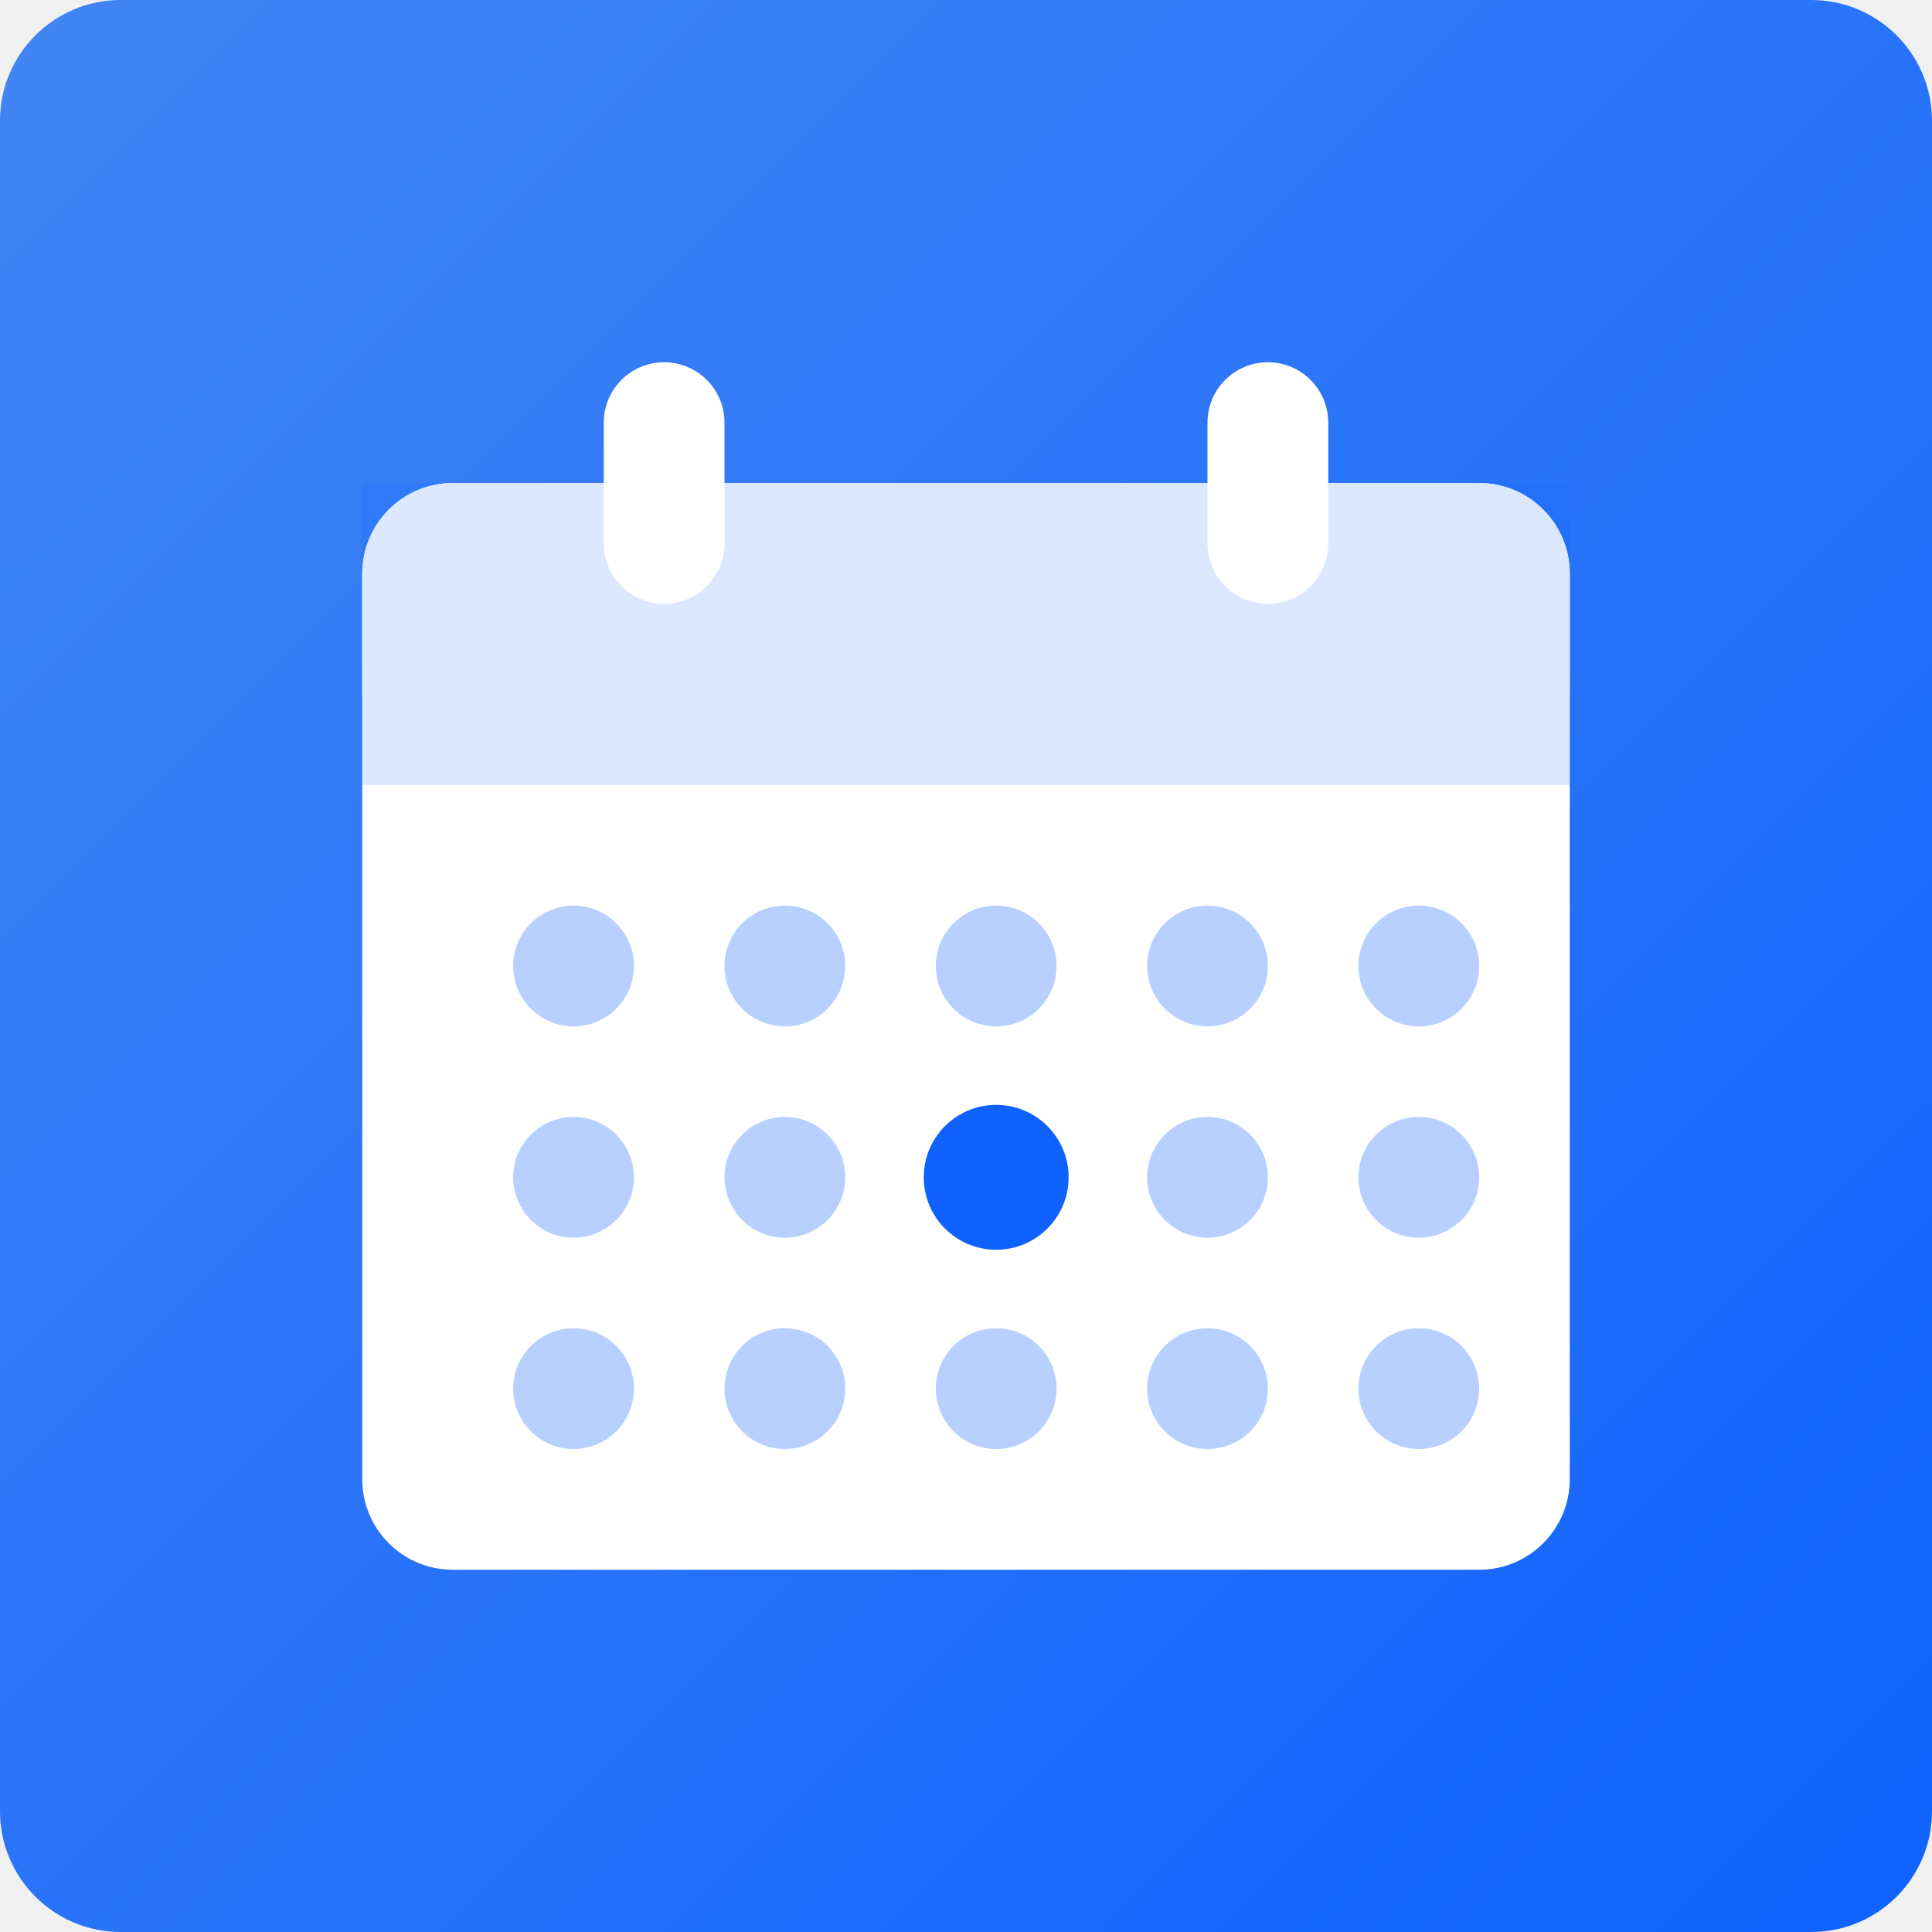
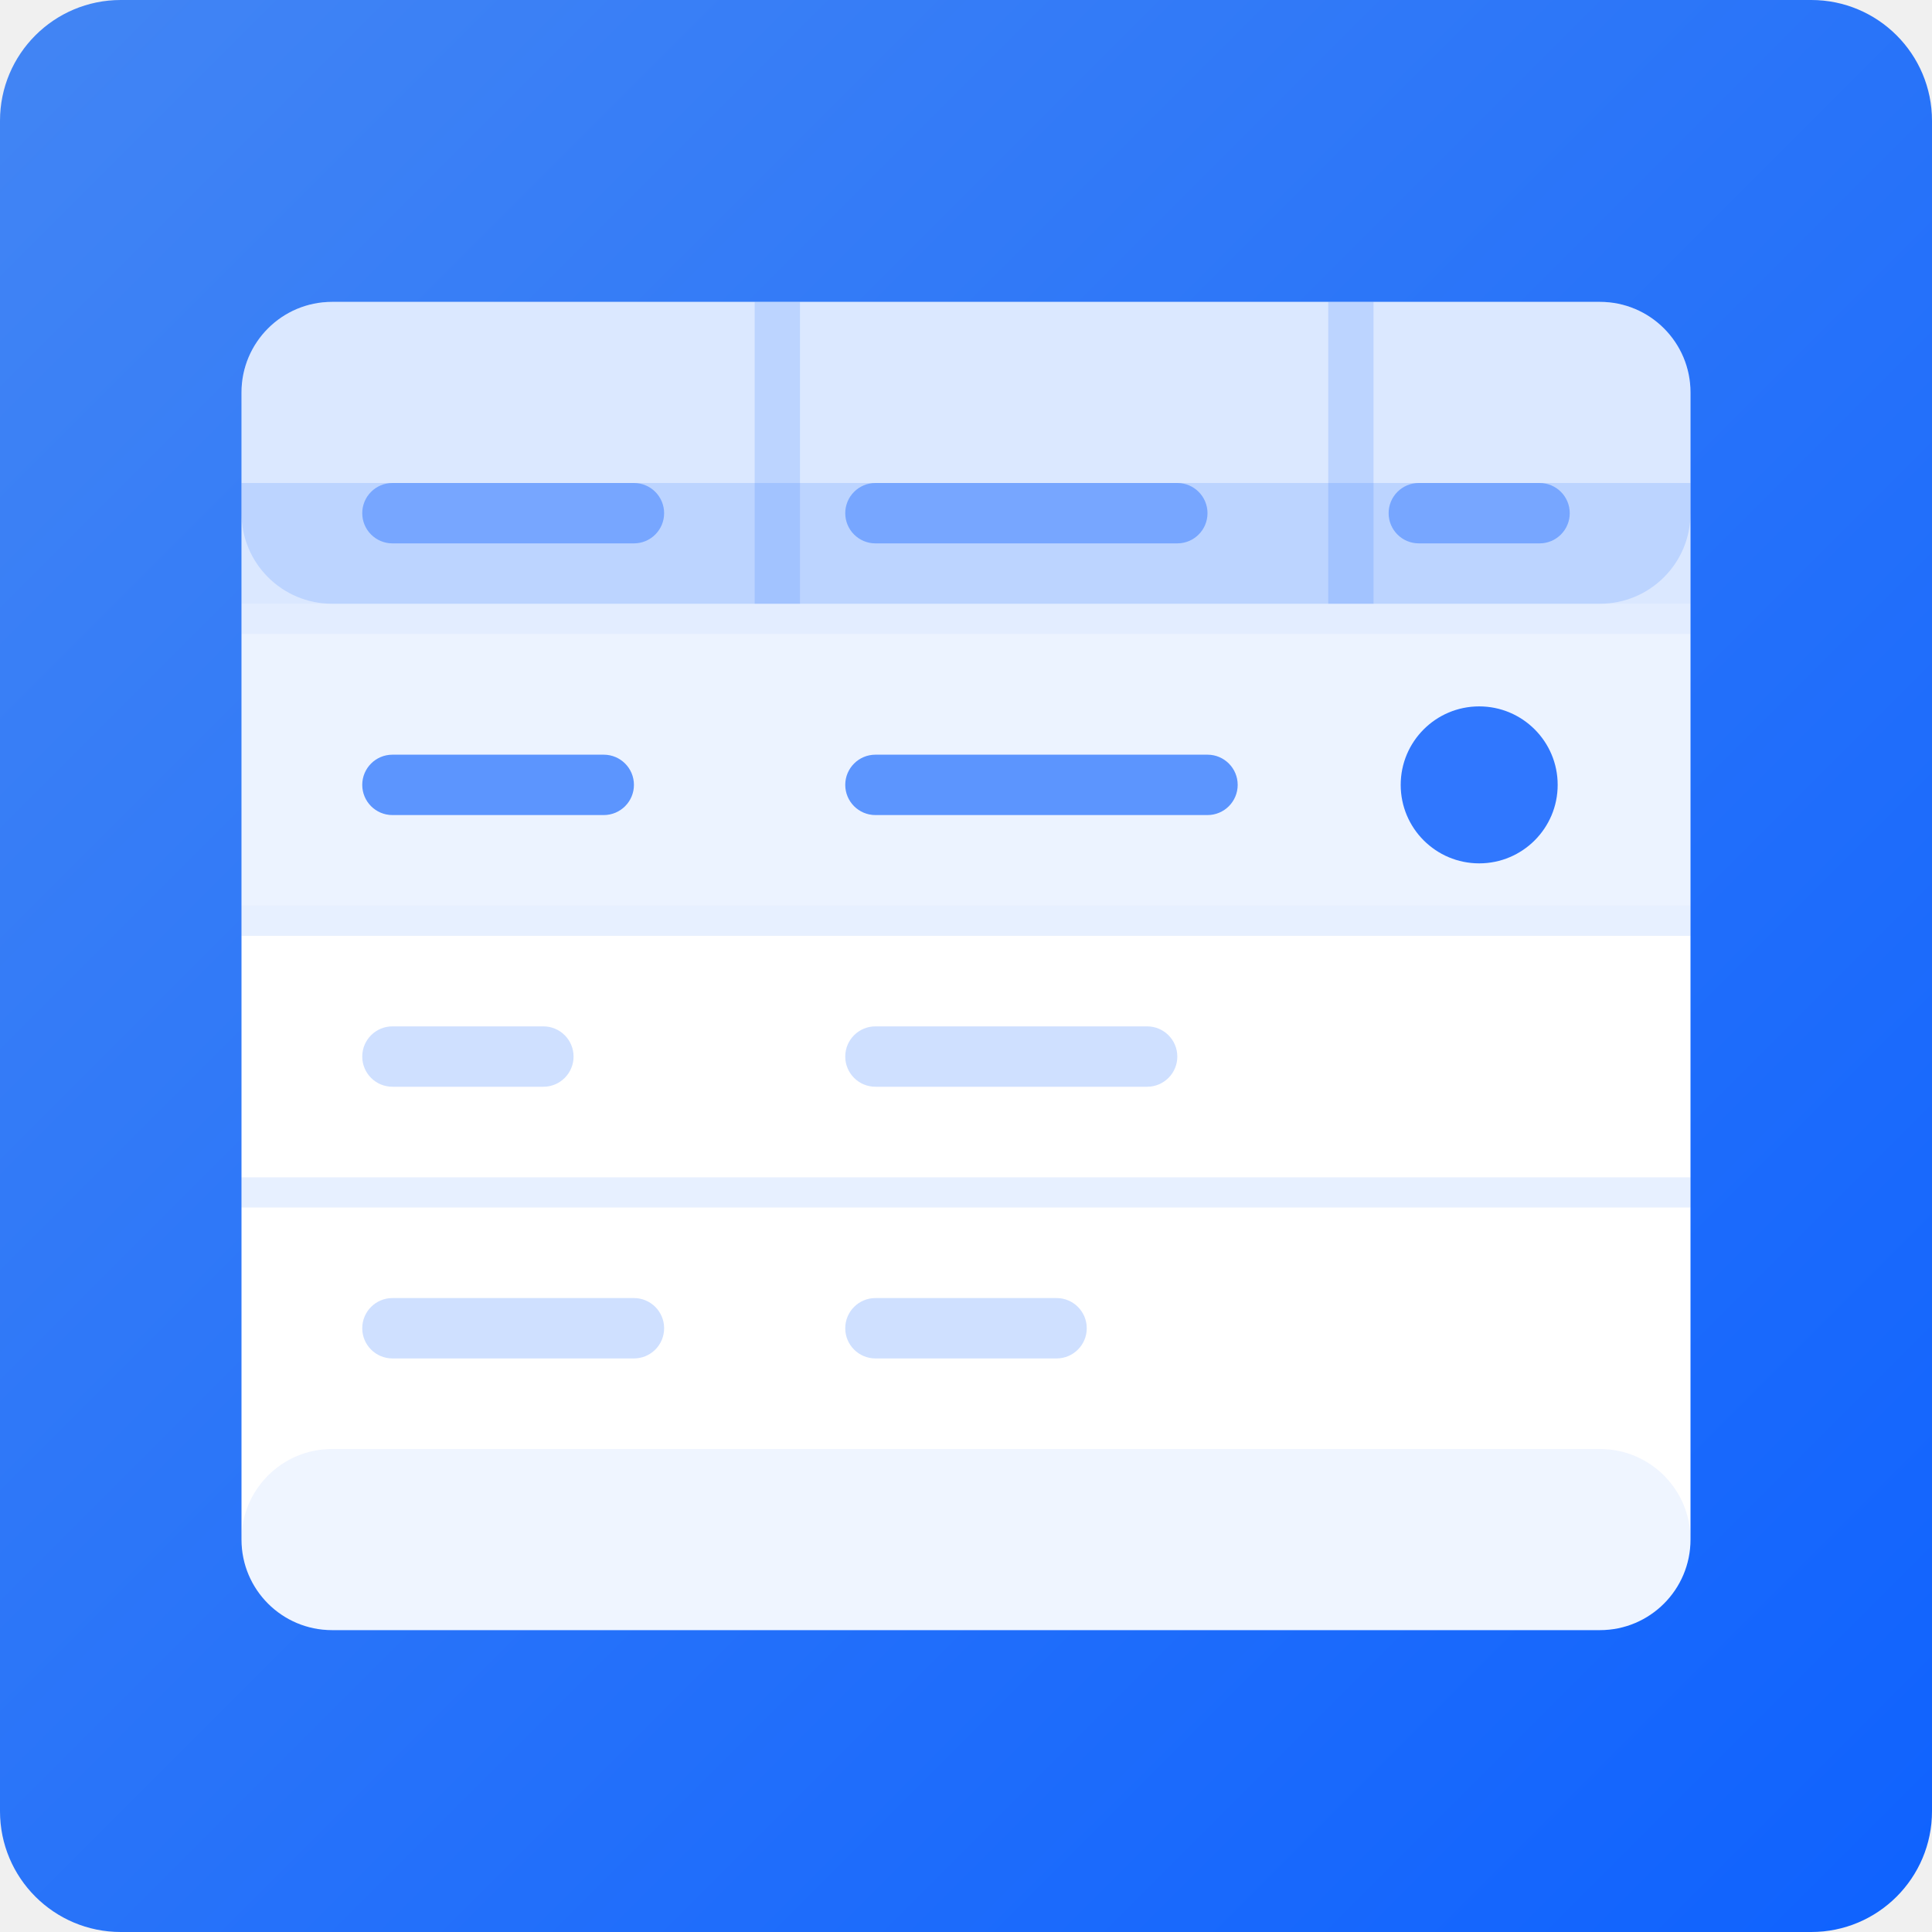
<svg xmlns="http://www.w3.org/2000/svg" width="32px" height="32px" viewBox="0 0 32 32">
  <defs>
-     <linearGradient id="bg" x1="0" y1="0" x2="32" y2="32" gradientUnits="userSpaceOnUse">
+     <linearGradient id="bg4" x1="0" y1="0" x2="32" y2="32" gradientUnits="userSpaceOnUse">
      <stop offset="0%" stop-color="#4285F4" />
      <stop offset="100%" stop-color="#0F62FE" />
    </linearGradient>
  </defs>
-   <rect x="0" y="0" width="32" height="32" rx="2" fill="url(#bg)" />
-   <rect x="6" y="8" width="20" height="18" rx="1.5" fill="#FFF" />
-   <rect x="6" y="8" width="20" height="5" rx="1.5" fill="#FFF" opacity="0.95" />
-   <rect x="6" y="8" width="20" height="5" fill="#0F62FE" opacity="0.15" />
-   <rect x="10" y="6" width="2" height="4" rx="1" fill="#FFF" />
-   <rect x="20" y="6" width="2" height="4" rx="1" fill="#FFF" />
-   <circle cx="9.5" cy="16" r="1" fill="#0F62FE" opacity="0.3" />
-   <circle cx="13" cy="16" r="1" fill="#0F62FE" opacity="0.3" />
-   <circle cx="16.5" cy="16" r="1" fill="#0F62FE" opacity="0.3" />
-   <circle cx="20" cy="16" r="1" fill="#0F62FE" opacity="0.3" />
-   <circle cx="23.5" cy="16" r="1" fill="#0F62FE" opacity="0.3" />
-   <circle cx="9.5" cy="19.5" r="1" fill="#0F62FE" opacity="0.3" />
-   <circle cx="13" cy="19.5" r="1" fill="#0F62FE" opacity="0.3" />
-   <circle cx="16.5" cy="19.5" r="1.2" fill="#0F62FE" />
-   <circle cx="20" cy="19.5" r="1" fill="#0F62FE" opacity="0.3" />
-   <circle cx="23.5" cy="19.5" r="1" fill="#0F62FE" opacity="0.3" />
-   <circle cx="9.5" cy="23" r="1" fill="#0F62FE" opacity="0.3" />
-   <circle cx="13" cy="23" r="1" fill="#0F62FE" opacity="0.3" />
-   <circle cx="16.5" cy="23" r="1" fill="#0F62FE" opacity="0.3" />
-   <circle cx="20" cy="23" r="1" fill="#0F62FE" opacity="0.3" />
-   <circle cx="23.5" cy="23" r="1" fill="#0F62FE" opacity="0.3" />
+   <rect x="0" y="0" width="32" height="32" rx="2" fill="url(#bg4)" />
+   <rect x="4" y="5" width="24" height="22" rx="1.5" fill="#FFF" />
+   <rect x="4" y="5" width="24" height="5" rx="1.5" fill="#0F62FE" opacity="0.15" />
+   <rect x="4" y="8" width="24" height="2" fill="#0F62FE" opacity="0.15" />
+   <rect x="12.5" y="5" width="0.75" height="5" fill="#0F62FE" opacity="0.15" />
+   <rect x="22" y="5" width="0.75" height="5" fill="#0F62FE" opacity="0.15" />
+   <rect x="6" y="8" width="5" height="1" rx="0.5" fill="#0F62FE" opacity="0.4" />
+   <rect x="14" y="8" width="6" height="1" rx="0.5" fill="#0F62FE" opacity="0.4" />
+   <rect x="23" y="8" width="3" height="1" rx="0.5" fill="#0F62FE" opacity="0.4" />
+   <rect x="4" y="10" width="24" height="0.5" fill="#0F62FE" opacity="0.12" />
+   <rect x="4" y="10.5" width="24" height="4.5" fill="#0F62FE" opacity="0.08" />
+   <rect x="6" y="12.5" width="4.5" height="1" rx="0.5" fill="#0F62FE" opacity="0.65" />
+   <rect x="14" y="12.5" width="6.5" height="1" rx="0.5" fill="#0F62FE" opacity="0.65" />
+   <circle cx="24.5" cy="13" r="1.3" fill="#0F62FE" opacity="0.85" />
+   <rect x="4" y="15" width="24" height="0.5" fill="#0F62FE" opacity="0.1" />
+   <rect x="6" y="17" width="3.5" height="1" rx="0.5" fill="#0F62FE" opacity="0.2" />
+   <rect x="14" y="17" width="5.5" height="1" rx="0.5" fill="#0F62FE" opacity="0.2" />
+   <rect x="4" y="19.5" width="24" height="0.5" fill="#0F62FE" opacity="0.1" />
+   <rect x="6" y="21.5" width="5" height="1" rx="0.5" fill="#0F62FE" opacity="0.2" />
+   <rect x="14" y="21.5" width="4" height="1" rx="0.5" fill="#0F62FE" opacity="0.2" />
+   <rect x="4" y="24" width="24" height="3" rx="1.5" fill="#0F62FE" opacity="0.07" />
</svg>
